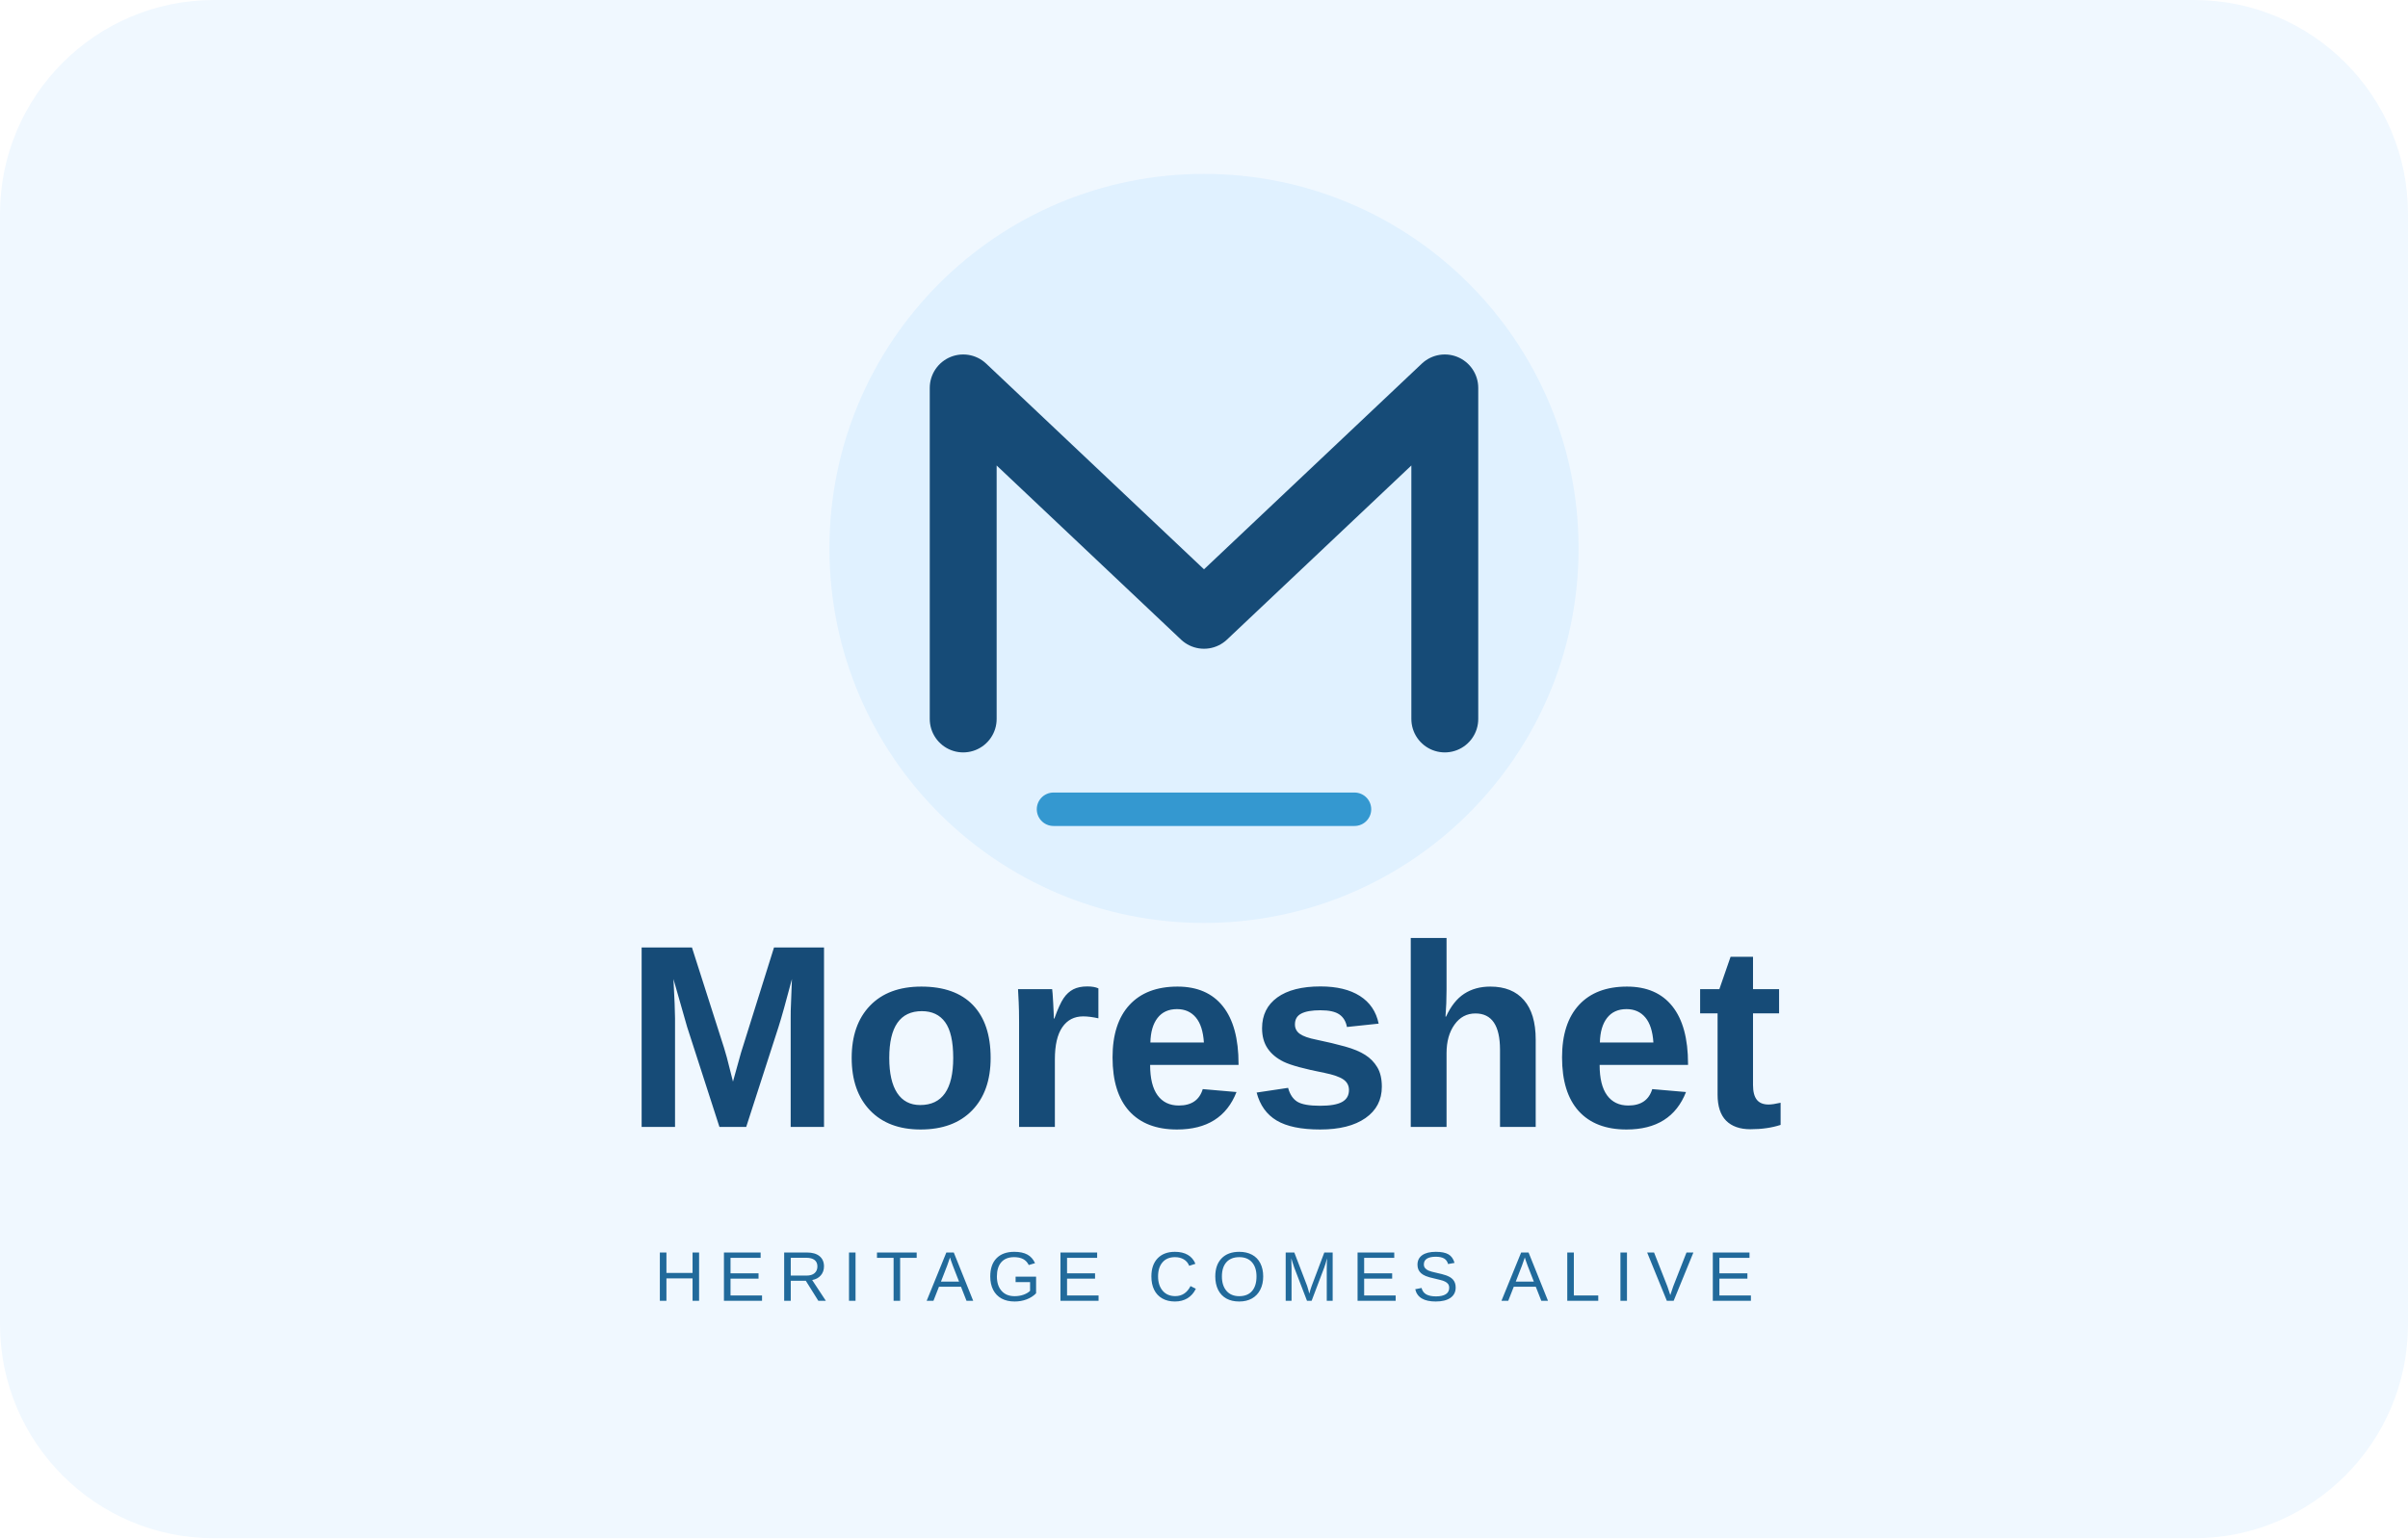
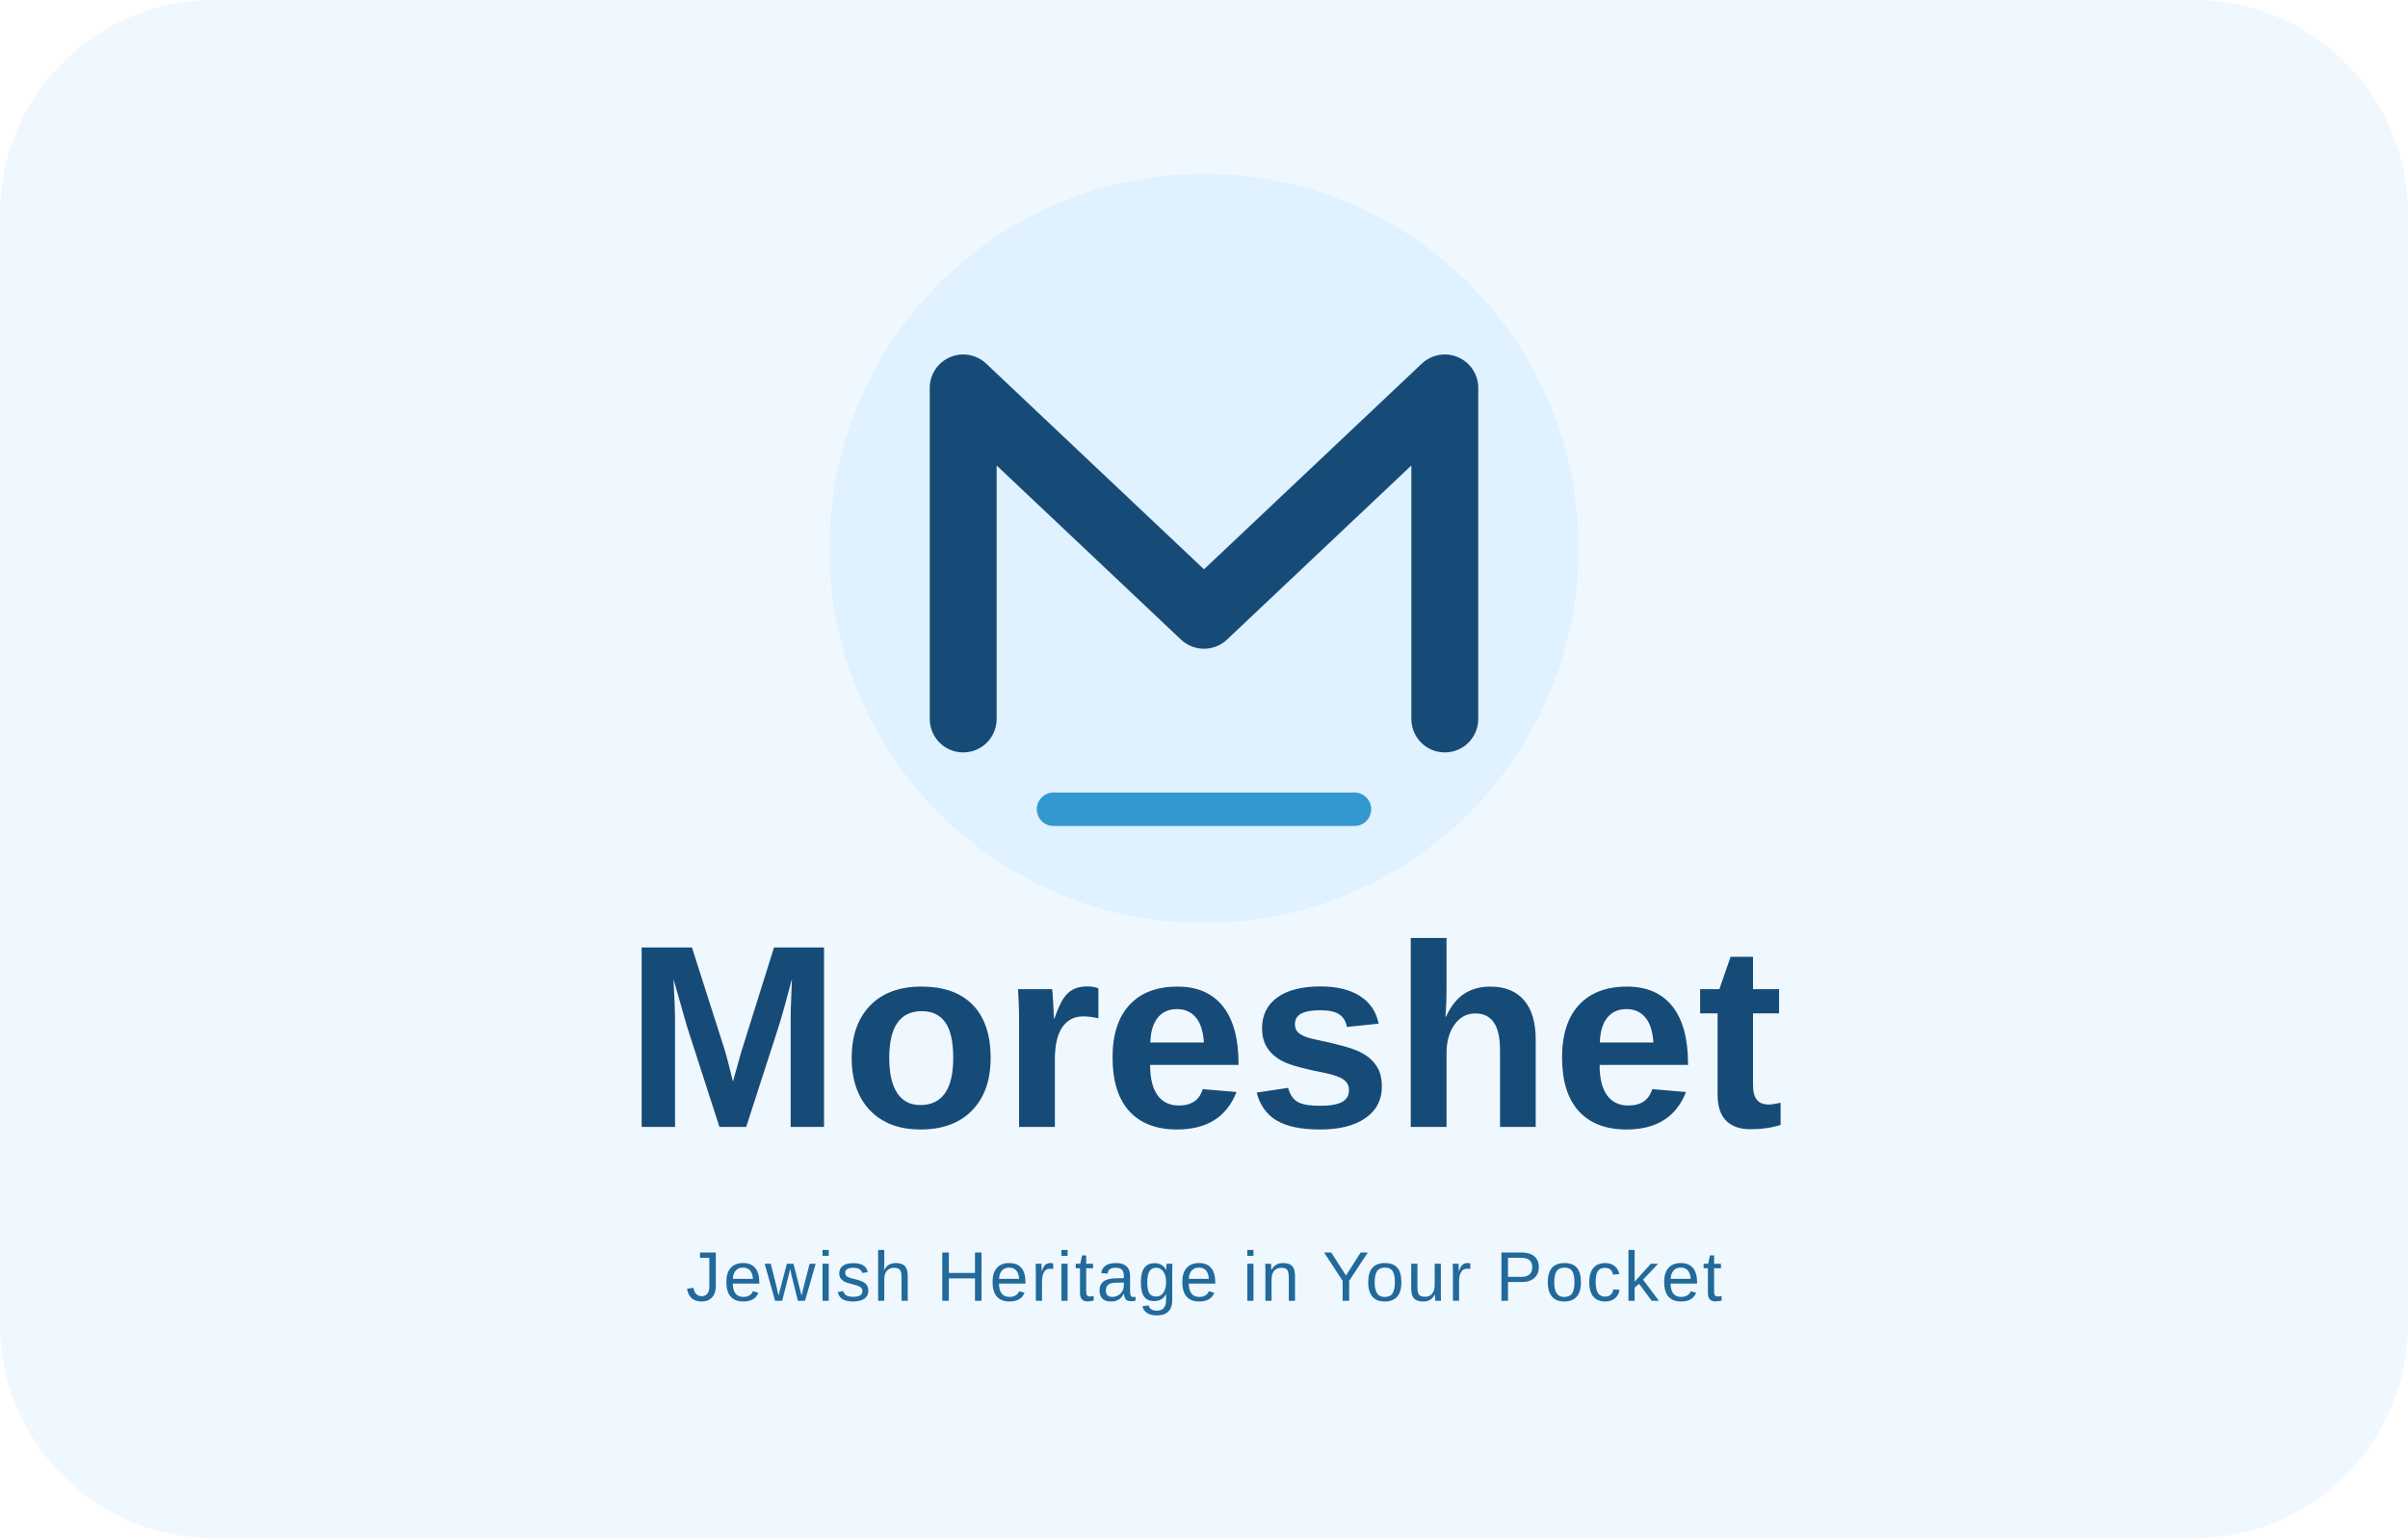
<svg xmlns="http://www.w3.org/2000/svg" width="720" height="460" viewBox="0 0 720 460">
  <rect width="720" height="460" rx="64" fill="#f0f8ff" />
  <circle cx="360" cy="164" r="112" fill="#e0f1ff" />
  <path d="M288 215v-99l72 68 72-68v99" fill="none" stroke="#164b77" stroke-width="20" stroke-linecap="round" stroke-linejoin="round" />
  <path d="M315 242h90" stroke="#3498d0" stroke-width="10" stroke-linecap="round" />
  <text x="360" y="337" text-anchor="middle" font-family="Arial,sans-serif" font-size="78" font-weight="700" fill="#164b77">Moreshet</text>
-   <text x="360" y="389" text-anchor="middle" font-family="Arial,sans-serif" font-size="21" letter-spacing="4" fill="#216a9b">HERITAGE COMES ALIVE</text>
+   <text x="360" y="389" text-anchor="middle" font-family="Arial,sans-serif" font-size="21" letter-spacing="0.7" fill="#216a9b">Jewish Heritage in Your Pocket</text>
</svg>
